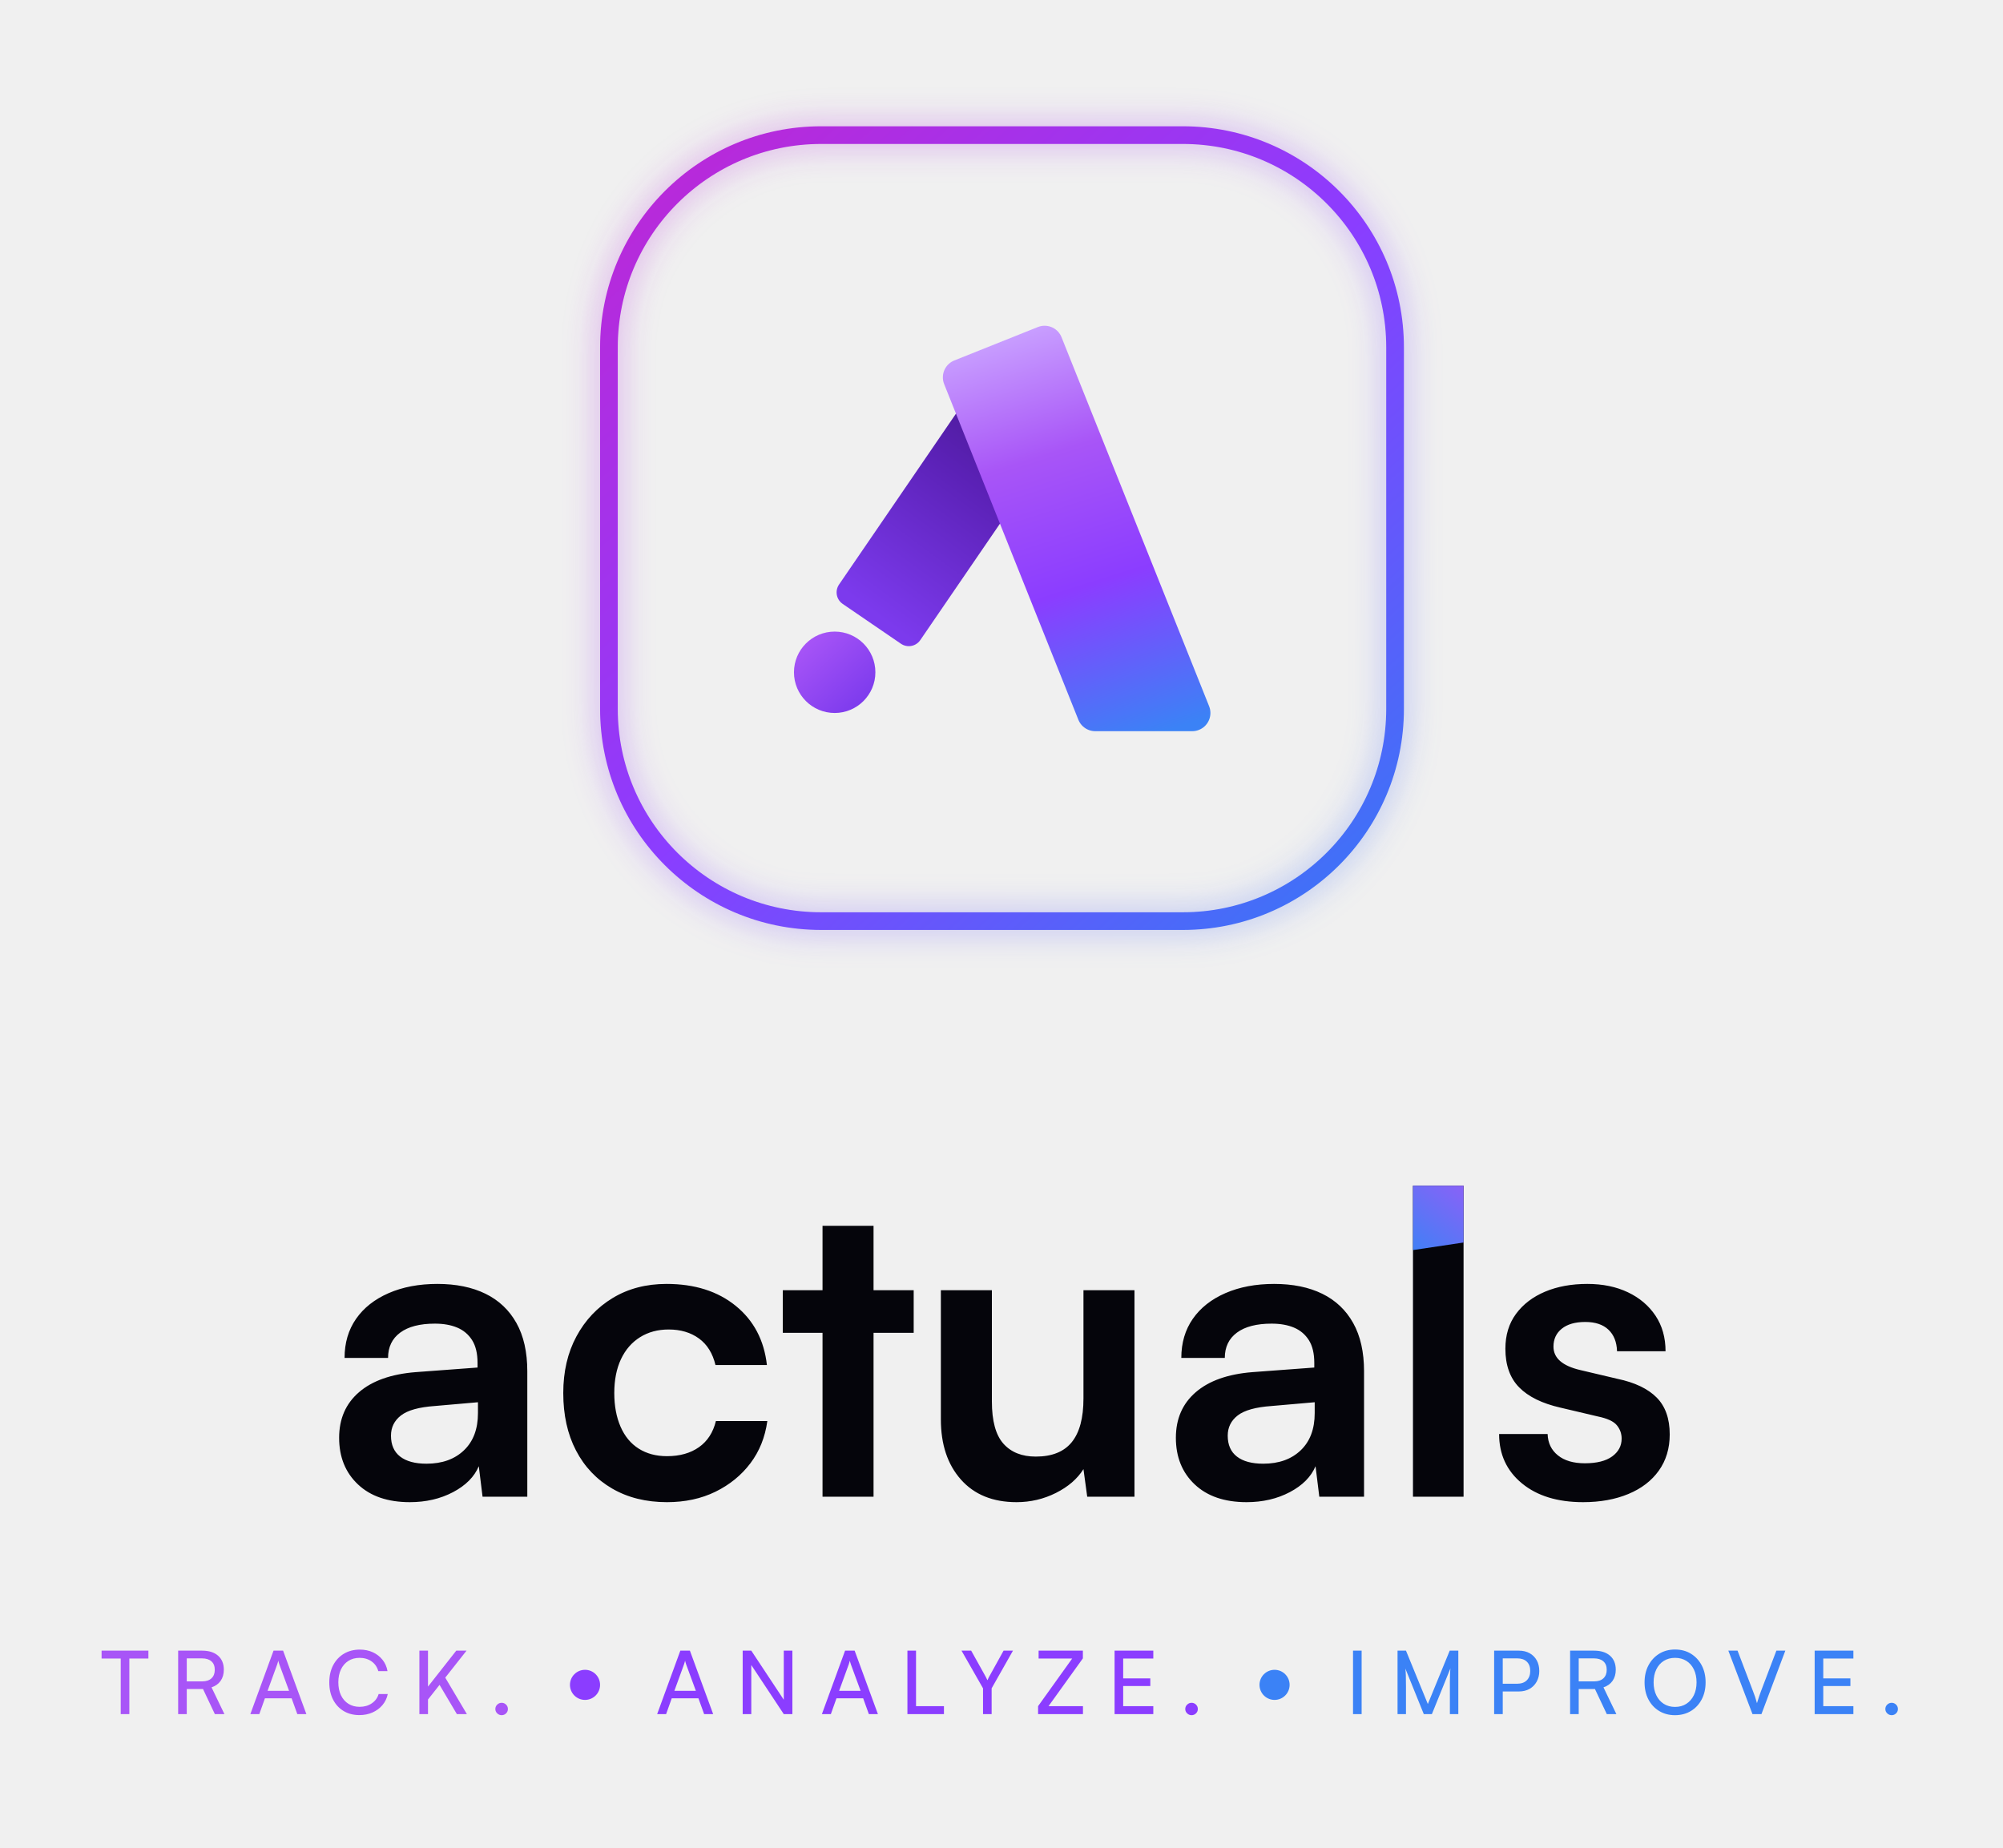
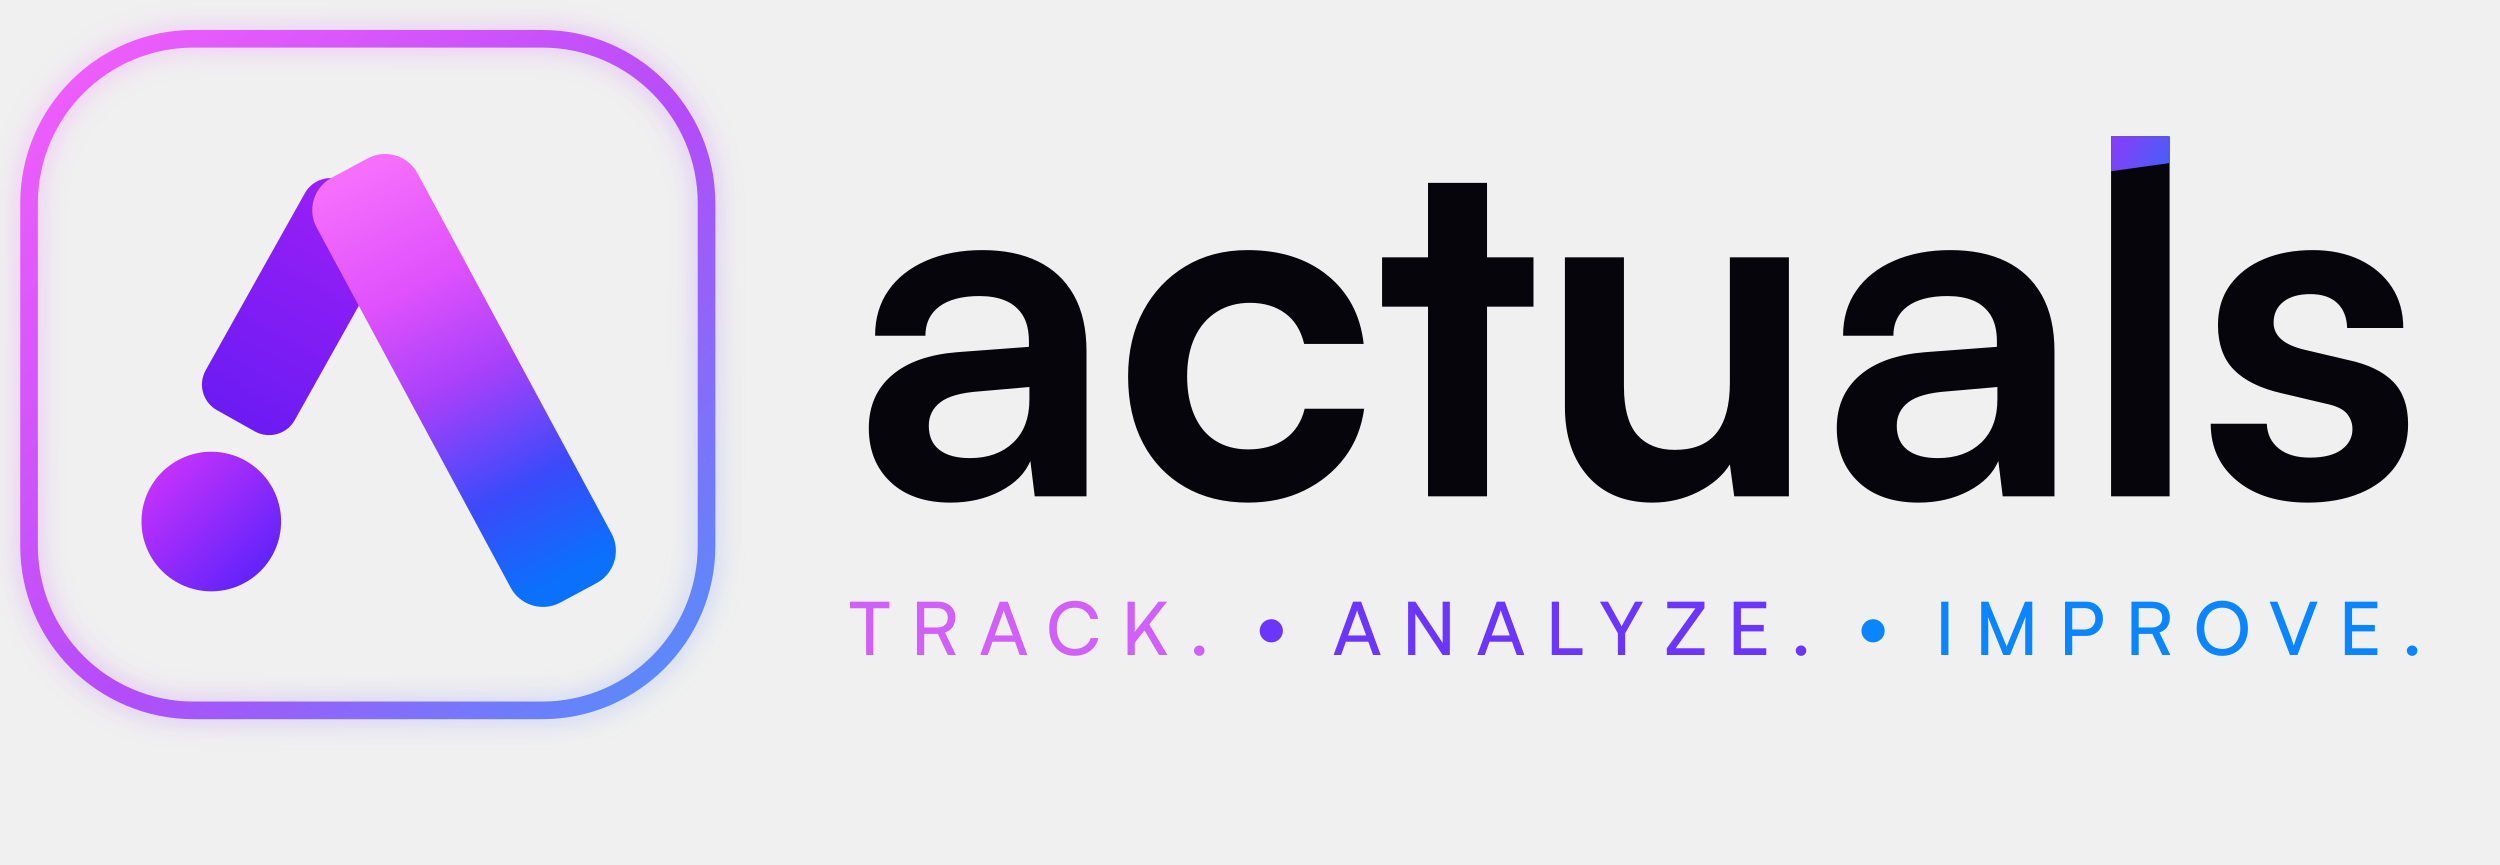
- <svg xmlns="http://www.w3.org/2000/svg" viewBox="-12 -6 479 442">
+ <svg xmlns="http://www.w3.org/2000/svg" viewBox="-6 -102.6 516.8 178.8">
  <defs>
-     <linearGradient id="flfront" x1="300" y1="60" x2="420" y2="440" gradientUnits="userSpaceOnUse">
-       <stop offset="0" stop-color="#C9A0FF" />
-       <stop offset="0.30" stop-color="#A855F7" />
-       <stop offset="0.62" stop-color="#8B3DFF" />
-       <stop offset="1" stop-color="#3B82F6" />
+     <linearGradient id="flfront" x1="626" y1="350" x2="905" y2="895" gradientUnits="userSpaceOnUse">
+       <stop offset="0" stop-color="#F56EFC" />
+       <stop offset="0.28" stop-color="#DF51FC" />
+       <stop offset="0.52" stop-color="#A640FA" />
+       <stop offset="0.78" stop-color="#3A4AFA" />
+       <stop offset="1" stop-color="#0B70FC" />
    </linearGradient>
-     <linearGradient id="flback" x1="290" y1="145" x2="150" y2="335" gradientUnits="userSpaceOnUse">
-       <stop offset="0" stop-color="#4A1A93" />
-       <stop offset="0.35" stop-color="#5B21B6" />
-       <stop offset="1" stop-color="#7C3AED" />
+     <linearGradient id="flback" x1="618" y1="385" x2="450" y2="690" gradientUnits="userSpaceOnUse">
+       <stop offset="0" stop-color="#9A1FF6" />
+       <stop offset="1" stop-color="#6C1BF3" />
    </linearGradient>
-     <linearGradient id="fldotg" x1="80" y1="356" x2="136" y2="416" gradientUnits="userSpaceOnUse">
-       <stop offset="0" stop-color="#A855F7" />
-       <stop offset="1" stop-color="#7C3AED" />
+     <linearGradient id="fldotg" x1="340" y1="750" x2="490" y2="905" gradientUnits="userSpaceOnUse">
+       <stop offset="0" stop-color="#C932FC" />
+       <stop offset="1" stop-color="#5A22FA" />
+     </linearGradient>
+     <linearGradient id="flring" x1="166" y1="170" x2="1088" y2="1084" gradientUnits="userSpaceOnUse">
+       <stop offset="0" stop-color="#F45FFC" />
+       <stop offset="0.55" stop-color="#B44CF9" />
+       <stop offset="1" stop-color="#4E93FA" />
    </linearGradient>
    <filter id="flsoft" x="-60%" y="-60%" width="220%" height="220%">
-       <feGaussianBlur stdDeviation="16" />
+       <feGaussianBlur stdDeviation="26" />
    </filter>
-     <linearGradient id="flring" x1="60" y1="40" x2="460" y2="480" gradientUnits="userSpaceOnUse">
-       <stop offset="0" stop-color="#C026D3" />
-       <stop offset="0.5" stop-color="#8B3DFF" />
-       <stop offset="1" stop-color="#2E7DF6" />
+     <filter id="flrsoft" x="-40%" y="-40%" width="180%" height="180%">
+       <feGaussianBlur stdDeviation="18" />
+     </filter>
+     <filter id="flfold" x="-100%" y="-100%" width="300%" height="300%">
+       <feGaussianBlur stdDeviation="11" />
+     </filter>
+     <linearGradient id="fltip" x1="260.9" y1="-74.4" x2="277.0" y2="-65.8" gradientUnits="userSpaceOnUse">
+       <stop offset="0" stop-color="#8B3BF7" />
+       <stop offset="1" stop-color="#2F6BFC" />
    </linearGradient>
-     <linearGradient id="fltip" x1="260.9" y1="-56.9" x2="279.0" y2="-80.4" gradientUnits="userSpaceOnUse">
-       <stop offset="0" stop-color="#3B82F6" />
-       <stop offset="1" stop-color="#A855F7" />
-     </linearGradient>
-     <linearGradient id="flink" x1="0" y1="-74" x2="0" y2="6" gradientUnits="userSpaceOnUse">
+     <linearGradient id="flink" x1="0" y1="-74" x2="0" y2="4" gradientUnits="userSpaceOnUse">
      <stop offset="0" stop-color="#FFFFFF" />
-       <stop offset="1" stop-color="#CBD2E0" />
+       <stop offset="1" stop-color="#D6DBE6" />
    </linearGradient>
    <clipPath id="flword">
      <path d="M21.0 1.3Q13.1 1.3 8.6 -2.95Q4.1 -7.2 4.1 -14.1Q4.1 -20.9 8.85 -25.0Q13.6 -29.1 22.4 -29.8L37.2 -30.9V-32.0Q37.2 -35.4 35.9 -37.45Q34.6 -39.5 32.35 -40.45Q30.1 -41.4 27.0 -41.4Q21.6 -41.4 18.7 -39.25Q15.8 -37.1 15.8 -33.2H5.4Q5.4 -38.6 8.15 -42.55Q10.9 -46.5 15.95 -48.7Q21.0 -50.9 27.6 -50.9Q34.3 -50.9 39.1 -48.55Q43.9 -46.2 46.5 -41.55Q49.1 -36.9 49.1 -30.0V0.0H38.4L37.5 -7.3Q35.9 -3.5 31.35 -1.1Q26.8 1.3 21.0 1.3ZM25.0 -7.9Q30.6 -7.9 33.95 -11.1Q37.3 -14.3 37.3 -20.0V-22.6L27.0 -21.7Q21.3 -21.3 18.9 -19.45Q16.5 -17.6 16.5 -14.6Q16.5 -11.3 18.7 -9.6Q20.9 -7.9 25.0 -7.9Z M57.7 -24.8Q57.7 -32.5 60.85 -38.35Q64.0 -44.2 69.55 -47.55Q75.1 -50.9 82.4 -50.9Q92.5 -50.9 98.95 -45.65Q105.4 -40.4 106.4 -31.5H94.1Q93.1 -35.7 90.15 -37.85Q87.2 -40.0 82.9 -40.0Q79.0 -40.0 76.05 -38.15Q73.1 -36.3 71.5 -32.9Q69.9 -29.5 69.9 -24.8Q69.9 -20.2 71.4 -16.75Q72.9 -13.3 75.75 -11.5Q78.6 -9.7 82.5 -9.7Q87.1 -9.7 90.15 -11.85Q93.2 -14.0 94.2 -18.1H106.5Q105.7 -12.3 102.45 -8.0Q99.2 -3.7 94.1 -1.2Q89.0 1.3 82.5 1.3Q75.0 1.3 69.4 -1.95Q63.8 -5.2 60.75 -11.05Q57.7 -16.9 57.7 -24.8Z M110.2 -49.4H141.5V-39.2H110.2ZM131.9 0.0H119.7V-64.8H131.9Z M182.1 -49.4H194.3V0.0H183.0L182.1 -6.6Q179.9 -3.1 175.5 -0.9Q171.1 1.3 166.1 1.3Q157.6 1.3 152.8 -4.1Q148.0 -9.5 148.0 -18.5V-49.4H160.2V-22.8Q160.2 -15.8 162.95 -12.7Q165.7 -9.6 170.7 -9.6Q176.5 -9.6 179.3 -13.05Q182.1 -16.5 182.1 -23.5Z M221.1 1.3Q213.2 1.3 208.7 -2.95Q204.2 -7.2 204.2 -14.1Q204.2 -20.9 208.95 -25.0Q213.7 -29.1 222.5 -29.8L237.3 -30.9V-32.0Q237.3 -35.4 236.0 -37.45Q234.7 -39.5 232.45 -40.45Q230.2 -41.4 227.1 -41.4Q221.7 -41.4 218.8 -39.25Q215.9 -37.1 215.9 -33.2H205.5Q205.5 -38.6 208.25 -42.55Q211 -46.5 216.05 -48.7Q221.1 -50.9 227.7 -50.9Q234.4 -50.9 239.2 -48.55Q244 -46.2 246.6 -41.55Q249.2 -36.9 249.2 -30.0V0.0H238.5L237.6 -7.3Q236 -3.5 231.45 -1.1Q226.9 1.3 221.1 1.3ZM225.1 -7.9Q230.7 -7.9 234.05 -11.1Q237.4 -14.3 237.4 -20.0V-22.6L227.1 -21.7Q221.4 -21.3 219 -19.45Q216.6 -17.6 216.6 -14.6Q216.6 -11.3 218.8 -9.6Q221 -7.9 225.1 -7.9Z M273 0.0H260.9V-74.4H273Z M281.5 -15.0H293.1Q293.2 -11.8 295.55 -9.9Q297.9 -8.0 302 -8.0Q306.3 -8.0 308.55 -9.65Q310.8 -11.3 310.8 -13.9Q310.8 -15.7 309.65 -17.1Q308.5 -18.5 305.1 -19.2L296.2 -21.3Q289.6 -22.8 286.3 -26.15Q283 -29.5 283 -35.4Q283 -40.3 285.55 -43.75Q288.1 -47.2 292.5 -49.05Q296.9 -50.9 302.6 -50.9Q308.1 -50.9 312.3 -48.9Q316.5 -46.9 318.9 -43.3Q321.3 -39.7 321.3 -34.8H309.7Q309.6 -38.1 307.65 -39.95Q305.7 -41.8 302.1 -41.8Q298.5 -41.8 296.5 -40.2Q294.5 -38.6 294.5 -35.9Q294.5 -31.8 300.9 -30.3L309.8 -28.2Q316 -26.9 319.15 -23.75Q322.3 -20.6 322.3 -14.9Q322.3 -9.9 319.7 -6.25Q317.1 -2.6 312.4 -0.65Q307.7 1.3 301.6 1.3Q292.4 1.3 286.95 -3.2Q281.5 -7.7 281.5 -15.0Z" />
    </clipPath>
-     <filter id="flgr" x="-30%" y="-30%" width="160%" height="160%">
-       <feGaussianBlur stdDeviation="8" />
-     </filter>
  </defs>
-   <g transform="translate(107.3,0) scale(0.47)">
-     <rect width="512" height="512" rx="0" fill="#FFFFFF" opacity="0" />
-     <rect x="56" y="56" width="400" height="400" rx="108" fill="none" stroke="url(#flring)" stroke-width="13" filter="url(#flgr)" opacity="0.3" />
-     <rect x="56" y="56" width="400" height="400" rx="108" fill="none" stroke="url(#flring)" stroke-width="9" />
-     <g transform="translate(112,119) scale(0.545)">
-       <g>
-         <path d="M252.8 121.4 L307.2 158.6 L177.2 348.6 L122.8 311.4 Z" fill="url(#flback)" stroke="url(#flback)" stroke-width="26" stroke-linejoin="round" />
-         <circle cx="108.0" cy="386.0" r="38.0" fill="url(#fldotg)" />
-         <path d="M226.0 110.6 L304.0 79.4 L441.8 424.0 L351.3 424.0 Z" fill="url(#flfront)" stroke="url(#flfront)" stroke-width="34" stroke-linejoin="round" />
-       </g>
+   <g transform="translate(-25.21,-120.41) scale(0.1519)">
+     <rect x="166" y="170" width="922" height="914" rx="224" fill="none" stroke="url(#flring)" stroke-width="28" filter="url(#flrsoft)" opacity="0.3" />
+     <rect x="166" y="170" width="922" height="914" rx="224" fill="none" stroke="url(#flring)" stroke-width="24" />
+     <g>
+       <path d="M576.3 399.6 L627.7 428.4 L492.7 669.4 L441.3 640.6 Z" fill="url(#flback)" stroke="url(#flback)" stroke-width="80" stroke-linejoin="round" />
+       <circle cx="414" cy="827" r="95" fill="url(#fldotg)" />
+       <path d="M601.4 403.2 L650.6 376.8 L914.6 866.8 L865.4 893.2 Z" fill="url(#flfront)" stroke="url(#flfront)" stroke-width="100" stroke-linejoin="round" />
    </g>
  </g>
-   <g transform="translate(65.0,352)">
+   <g transform="translate(169.5,0)">
    <path d="M21.0 1.3Q13.1 1.3 8.6 -2.95Q4.1 -7.2 4.1 -14.1Q4.1 -20.9 8.85 -25.0Q13.6 -29.1 22.4 -29.8L37.2 -30.9V-32.0Q37.2 -35.4 35.9 -37.45Q34.6 -39.5 32.35 -40.45Q30.1 -41.4 27.0 -41.4Q21.6 -41.4 18.7 -39.25Q15.8 -37.1 15.8 -33.2H5.4Q5.4 -38.6 8.15 -42.55Q10.9 -46.5 15.95 -48.7Q21.0 -50.9 27.6 -50.9Q34.3 -50.9 39.1 -48.55Q43.9 -46.2 46.5 -41.55Q49.1 -36.9 49.1 -30.0V0.0H38.4L37.5 -7.3Q35.9 -3.5 31.35 -1.1Q26.8 1.3 21.0 1.3ZM25.0 -7.9Q30.6 -7.9 33.95 -11.1Q37.3 -14.3 37.3 -20.0V-22.6L27.0 -21.7Q21.3 -21.3 18.9 -19.45Q16.5 -17.6 16.5 -14.6Q16.5 -11.3 18.7 -9.6Q20.9 -7.9 25.0 -7.9Z M57.7 -24.8Q57.7 -32.5 60.85 -38.35Q64.0 -44.2 69.55 -47.55Q75.1 -50.9 82.4 -50.9Q92.5 -50.9 98.95 -45.65Q105.4 -40.4 106.4 -31.5H94.1Q93.1 -35.7 90.15 -37.85Q87.2 -40.0 82.9 -40.0Q79.0 -40.0 76.05 -38.15Q73.1 -36.3 71.5 -32.9Q69.9 -29.5 69.9 -24.8Q69.9 -20.2 71.4 -16.75Q72.9 -13.3 75.75 -11.5Q78.6 -9.7 82.5 -9.7Q87.1 -9.7 90.15 -11.85Q93.2 -14.0 94.2 -18.1H106.5Q105.7 -12.3 102.45 -8.0Q99.2 -3.7 94.1 -1.2Q89.0 1.3 82.5 1.3Q75.0 1.3 69.4 -1.95Q63.8 -5.2 60.75 -11.05Q57.7 -16.9 57.7 -24.8Z M110.2 -49.4H141.5V-39.2H110.2ZM131.9 0.0H119.7V-64.8H131.9Z M182.1 -49.4H194.3V0.0H183.0L182.1 -6.6Q179.9 -3.1 175.5 -0.9Q171.1 1.3 166.1 1.3Q157.6 1.3 152.8 -4.1Q148.0 -9.5 148.0 -18.5V-49.4H160.2V-22.8Q160.2 -15.8 162.95 -12.7Q165.7 -9.6 170.7 -9.6Q176.5 -9.6 179.3 -13.05Q182.1 -16.5 182.1 -23.5Z M221.1 1.3Q213.2 1.3 208.7 -2.95Q204.2 -7.2 204.2 -14.1Q204.2 -20.9 208.95 -25.0Q213.7 -29.1 222.5 -29.8L237.3 -30.9V-32.0Q237.3 -35.4 236.0 -37.45Q234.7 -39.5 232.45 -40.45Q230.2 -41.4 227.1 -41.4Q221.7 -41.4 218.8 -39.25Q215.9 -37.1 215.9 -33.2H205.5Q205.5 -38.6 208.25 -42.55Q211 -46.5 216.05 -48.7Q221.1 -50.9 227.7 -50.9Q234.4 -50.9 239.2 -48.55Q244 -46.2 246.6 -41.55Q249.2 -36.9 249.2 -30.0V0.0H238.5L237.6 -7.3Q236 -3.5 231.45 -1.1Q226.9 1.3 221.1 1.3ZM225.1 -7.9Q230.7 -7.9 234.05 -11.1Q237.4 -14.3 237.4 -20.0V-22.6L227.1 -21.7Q221.4 -21.3 219 -19.45Q216.6 -17.6 216.6 -14.6Q216.6 -11.3 218.8 -9.6Q221 -7.9 225.1 -7.9Z M273 0.0H260.9V-74.4H273Z M281.5 -15.0H293.1Q293.2 -11.8 295.55 -9.9Q297.9 -8.0 302 -8.0Q306.3 -8.0 308.55 -9.65Q310.8 -11.3 310.8 -13.9Q310.8 -15.7 309.65 -17.1Q308.5 -18.5 305.1 -19.2L296.2 -21.3Q289.6 -22.8 286.3 -26.15Q283 -29.5 283 -35.4Q283 -40.3 285.55 -43.75Q288.1 -47.2 292.5 -49.05Q296.9 -50.9 302.6 -50.9Q308.1 -50.9 312.3 -48.9Q316.5 -46.9 318.9 -43.3Q321.3 -39.7 321.3 -34.8H309.7Q309.6 -38.1 307.65 -39.95Q305.7 -41.8 302.1 -41.8Q298.5 -41.8 296.5 -40.2Q294.5 -38.6 294.5 -35.9Q294.5 -31.8 300.9 -30.3L309.8 -28.2Q316 -26.9 319.15 -23.75Q322.3 -20.6 322.3 -14.9Q322.3 -9.9 319.7 -6.25Q317.1 -2.6 312.4 -0.65Q307.7 1.3 301.6 1.3Q292.4 1.3 286.95 -3.2Q281.5 -7.7 281.5 -15.0Z" fill="#05050B" />
    <g clip-path="url(#flword)">
-       <path d="M246.9 -56.9 L287.0 -62.9 L287.0 -114.4 L246.9 -114.4 Z" fill="url(#fltip)" />
+       <path d="M250.9 -65.8 L283.0 -70.3 L283.0 -104.4 L250.9 -104.4 Z" fill="url(#fltip)" />
    </g>
  </g>
-   <g transform="translate(12.0,404)">
-     <path d="M6.93 -14.238V0.0H4.872V-14.238ZM0.294 -13.293V-15.183H11.487V-13.293Z M20.664 0.0H18.606V-15.183H24.339Q26.775 -15.183 28.151 -13.976Q29.526 -12.768 29.526 -10.626Q29.526 -9.051 28.76 -7.959Q27.993 -6.867 26.586 -6.405L29.673 0.0H27.384L24.549 -6.006H20.664ZM20.664 -13.335V-7.833H24.36Q25.788 -7.833 26.576 -8.568Q27.363 -9.303 27.363 -10.605Q27.363 -11.928 26.555 -12.632Q25.746 -13.335 24.339 -13.335Z M38.01 0.0H35.868L41.412 -15.183H43.701L49.266 0.0H47.103L45.738 -3.78H39.354ZM42.294 -11.907 39.984 -5.565H45.129L42.798 -11.907Q42.735 -12.138 42.651 -12.38Q42.567 -12.621 42.546 -12.789Q42.504 -12.621 42.441 -12.38Q42.378 -12.138 42.294 -11.907Z M61.95 0.231Q59.787 0.231 58.17 -0.746Q56.553 -1.722 55.65 -3.476Q54.747 -5.229 54.747 -7.581Q54.747 -9.933 55.671 -11.697Q56.595 -13.461 58.243 -14.448Q59.892 -15.435 62.055 -15.435Q63.777 -15.435 65.163 -14.795Q66.549 -14.154 67.473 -12.999Q68.397 -11.844 68.67 -10.29H66.465Q66.045 -11.781 64.848 -12.621Q63.651 -13.461 61.992 -13.461Q60.459 -13.461 59.314 -12.736Q58.17 -12.012 57.54 -10.7Q56.91 -9.387 56.91 -7.602Q56.91 -5.838 57.54 -4.515Q58.17 -3.192 59.325 -2.468Q60.48 -1.743 61.992 -1.743Q63.672 -1.743 64.9 -2.573Q66.129 -3.402 66.549 -4.809H68.733Q68.418 -3.297 67.462 -2.163Q66.507 -1.029 65.089 -0.399Q63.672 0.231 61.95 0.231Z M87.57 -15.183 77.931 -2.961V-6.048L85.113 -15.183ZM78.351 -15.183V0.0H76.293V-15.183ZM81.018 -7.161 82.362 -8.925 87.654 0.0H85.26Z M95.97 0.252Q95.361 0.252 94.91 -0.178Q94.458 -0.609 94.458 -1.218Q94.458 -1.848 94.91 -2.279Q95.361 -2.709 95.97 -2.709Q96.579 -2.709 97.02 -2.279Q97.461 -1.848 97.461 -1.218Q97.461 -0.609 97.02 -0.178Q96.579 0.252 95.97 0.252Z" fill="#A855F7" />
+   <g transform="translate(169.5,32.8)">
+     <path d="M5.033 -10.341V0.0H3.539V-10.341ZM0.214 -9.655V-11.028H8.343V-9.655Z M15.551 0.0H14.057V-11.028H18.221Q19.99 -11.028 20.989 -10.151Q21.988 -9.274 21.988 -7.718Q21.988 -6.574 21.431 -5.781Q20.875 -4.988 19.853 -4.652L22.095 0.0H20.432L18.373 -4.362H15.551ZM15.551 -9.686V-5.689H18.236Q19.273 -5.689 19.845 -6.223Q20.417 -6.757 20.417 -7.703Q20.417 -8.664 19.83 -9.175Q19.243 -9.686 18.221 -9.686Z M28.693 0.0H27.137L31.164 -11.028H32.827L36.869 0.0H35.297L34.306 -2.745H29.669ZM31.805 -8.648 30.127 -4.042H33.864L32.171 -8.648Q32.125 -8.816 32.064 -8.992Q32.003 -9.167 31.988 -9.289Q31.957 -9.167 31.911 -8.992Q31.866 -8.816 31.805 -8.648Z M46.624 0.168Q45.053 0.168 43.878 -0.541Q42.704 -1.251 42.048 -2.524Q41.392 -3.798 41.392 -5.506Q41.392 -7.215 42.063 -8.496Q42.735 -9.777 43.932 -10.494Q45.129 -11.211 46.7 -11.211Q47.951 -11.211 48.958 -10.746Q49.964 -10.28 50.635 -9.441Q51.307 -8.603 51.505 -7.474H49.903Q49.598 -8.557 48.729 -9.167Q47.859 -9.777 46.654 -9.777Q45.541 -9.777 44.71 -9.251Q43.878 -8.725 43.421 -7.771Q42.963 -6.818 42.963 -5.521Q42.963 -4.24 43.421 -3.279Q43.878 -2.318 44.717 -1.792Q45.556 -1.266 46.654 -1.266Q47.875 -1.266 48.767 -1.868Q49.659 -2.471 49.964 -3.493H51.551Q51.322 -2.395 50.628 -1.571Q49.934 -0.747 48.904 -0.29Q47.875 0.168 46.624 0.168Z M65.775 -11.028 58.774 -2.151V-4.393L63.991 -11.028ZM59.079 -11.028V0.0H57.584V-11.028ZM61.016 -5.201 61.992 -6.482 65.836 0.0H64.097Z M72.419 0.183Q71.977 0.183 71.649 -0.13Q71.321 -0.442 71.321 -0.885Q71.321 -1.342 71.649 -1.655Q71.977 -1.968 72.419 -1.968Q72.861 -1.968 73.182 -1.655Q73.502 -1.342 73.502 -0.885Q73.502 -0.442 73.182 -0.13Q72.861 0.183 72.419 0.183Z" fill="#D060F7" />
  </g>
-   <circle cx="127.9" cy="397" r="3.6" fill="#8B3DFF" />
-   <g transform="translate(144.9,404)">
-     <path d="M2.394 0.0H0.252L5.796 -15.183H8.085L13.65 0.0H11.487L10.122 -3.78H3.738ZM6.678 -11.907 4.368 -5.565H9.513L7.182 -11.907Q7.119 -12.138 7.035 -12.38Q6.951 -12.621 6.93 -12.789Q6.888 -12.621 6.825 -12.38Q6.762 -12.138 6.678 -11.907Z M22.764 0.0H20.706V-15.183H22.764L31.101 -2.583H30.534V-15.183H32.592V0.0H30.534L22.197 -12.6H22.764Z M41.79 0.0H39.648L45.192 -15.183H47.481L53.046 0.0H50.883L49.518 -3.78H43.134ZM46.074 -11.907 43.764 -5.565H48.909L46.578 -11.907Q46.515 -12.138 46.431 -12.38Q46.347 -12.621 46.326 -12.789Q46.284 -12.621 46.221 -12.38Q46.158 -12.138 46.074 -11.907Z M62.16 -15.183V0.0H60.102V-15.183ZM60.459 0.0V-1.911H68.838V0.0Z M78.183 -6.174 73.038 -15.183H75.348L78.729 -9.114Q78.876 -8.841 78.992 -8.61Q79.107 -8.379 79.233 -8.106Q79.338 -8.295 79.391 -8.431Q79.443 -8.568 79.517 -8.715Q79.59 -8.862 79.737 -9.114L83.097 -15.183H85.344L80.241 -6.174V0.0H78.183Z M102.081 0.0H91.35V-1.911L99.498 -13.293H91.476V-15.183H102.06V-13.335L93.849 -1.911H102.081Z M118.902 0.0H109.641V-15.183H118.902V-13.293H110.754L111.699 -14.112V-8.547H118.188V-6.72H111.699V-1.05L110.754 -1.911H118.902Z M128.058 0.252Q127.449 0.252 126.998 -0.178Q126.546 -0.609 126.546 -1.218Q126.546 -1.848 126.998 -2.279Q127.449 -2.709 128.058 -2.709Q128.667 -2.709 129.108 -2.279Q129.549 -1.848 129.549 -1.218Q129.549 -0.609 129.108 -0.178Q128.667 0.252 128.058 0.252Z" fill="#8B3DFF" />
+   <circle cx="256.8" cy="27.8" r="2.4" fill="#6C35FA" />
+   <g transform="translate(269.5,32.8)">
+     <path d="M1.739 0.0H0.183L4.21 -11.028H5.872L9.914 0.0H8.343L7.352 -2.745H2.715ZM4.85 -8.648 3.173 -4.042H6.909L5.216 -8.648Q5.171 -8.816 5.11 -8.992Q5.049 -9.167 5.033 -9.289Q5.003 -9.167 4.957 -8.992Q4.911 -8.816 4.85 -8.648Z M17.077 0.0H15.582V-11.028H17.077L23.132 -1.876H22.72V-11.028H24.215V0.0H22.72L16.665 -9.152H17.077Z M31.439 0.0H29.883L33.909 -11.028H35.572L39.614 0.0H38.043L37.052 -2.745H32.415ZM34.55 -8.648 32.872 -4.042H36.609L34.916 -8.648Q34.87 -8.816 34.809 -8.992Q34.748 -9.167 34.733 -9.289Q34.703 -9.167 34.657 -8.992Q34.611 -8.816 34.55 -8.648Z M46.776 -11.028V0.0H45.282V-11.028ZM45.541 0.0V-1.388H51.627V0.0Z M58.957 -4.484 55.22 -11.028H56.898L59.354 -6.62Q59.46 -6.421 59.544 -6.254Q59.628 -6.086 59.72 -5.888Q59.796 -6.025 59.834 -6.124Q59.872 -6.223 59.926 -6.33Q59.979 -6.437 60.086 -6.62L62.526 -11.028H64.158L60.452 -4.484V0.0H58.957Z M76.858 0.0H69.063V-1.388L74.981 -9.655H69.155V-11.028H76.842V-9.686L70.878 -1.388H76.858Z M89.618 0.0H82.891V-11.028H89.618V-9.655H83.7L84.386 -10.25V-6.208H89.099V-4.881H84.386V-0.763L83.7 -1.388H89.618Z M96.811 0.183Q96.368 0.183 96.04 -0.13Q95.713 -0.442 95.713 -0.885Q95.713 -1.342 96.04 -1.655Q96.368 -1.968 96.811 -1.968Q97.253 -1.968 97.573 -1.655Q97.894 -1.342 97.894 -0.885Q97.894 -0.442 97.573 -0.13Q97.253 0.183 96.811 0.183Z" fill="#6C35FA" />
  </g>
-   <circle cx="292.8" cy="397" r="3.6" fill="#3B82F6" />
-   <g transform="translate(309.8,404)">
-     <path d="M3.822 -15.183V0.0H1.764V-15.183Z M14.427 0.0H12.411V-15.183H14.427L19.656 -2.415L24.885 -15.183H26.943V0.0H24.927V-6.006Q24.927 -7.077 24.927 -7.833Q24.927 -8.589 24.948 -9.135Q24.969 -9.681 24.99 -10.111Q25.011 -10.542 25.053 -10.941L20.622 0.0H18.69L14.28 -10.899Q14.364 -10.353 14.396 -9.219Q14.427 -8.085 14.427 -6.489Z M37.569 -15.183V0.0H35.511V-15.183ZM41.412 -5.418H37.107V-7.266H40.971Q42.504 -7.266 43.323 -8.096Q44.142 -8.925 44.142 -10.332Q44.142 -11.76 43.323 -12.548Q42.504 -13.335 41.055 -13.335H36.645V-15.183H41.412Q42.903 -15.183 43.995 -14.574Q45.087 -13.965 45.696 -12.873Q46.305 -11.781 46.305 -10.311Q46.305 -8.904 45.696 -7.791Q45.087 -6.678 43.995 -6.048Q42.903 -5.418 41.412 -5.418Z M55.734 0.0H53.676V-15.183H59.409Q61.845 -15.183 63.221 -13.976Q64.596 -12.768 64.596 -10.626Q64.596 -9.051 63.83 -7.959Q63.063 -6.867 61.656 -6.405L64.743 0.0H62.454L59.619 -6.006H55.734ZM55.734 -13.335V-7.833H59.43Q60.858 -7.833 61.645 -8.568Q62.433 -9.303 62.433 -10.605Q62.433 -11.928 61.624 -12.632Q60.816 -13.335 59.409 -13.335Z M86.079 -7.602Q86.079 -5.292 85.145 -3.518Q84.21 -1.743 82.562 -0.746Q80.913 0.252 78.75 0.252Q76.629 0.252 74.981 -0.746Q73.332 -1.743 72.408 -3.507Q71.484 -5.271 71.484 -7.602Q71.484 -9.912 72.419 -11.676Q73.353 -13.44 74.991 -14.448Q76.629 -15.456 78.771 -15.456Q80.934 -15.456 82.572 -14.448Q84.21 -13.44 85.145 -11.676Q86.079 -9.912 86.079 -7.602ZM83.916 -7.602Q83.916 -9.366 83.276 -10.689Q82.635 -12.012 81.48 -12.736Q80.325 -13.461 78.771 -13.461Q77.238 -13.461 76.083 -12.736Q74.928 -12.012 74.288 -10.689Q73.647 -9.366 73.647 -7.602Q73.647 -5.838 74.288 -4.515Q74.928 -3.192 76.083 -2.457Q77.238 -1.722 78.771 -1.722Q80.325 -1.722 81.48 -2.468Q82.635 -3.213 83.276 -4.536Q83.916 -5.859 83.916 -7.602Z M97.293 0.0 91.518 -15.183H93.723L97.419 -5.481Q97.671 -4.851 97.902 -4.168Q98.133 -3.486 98.364 -2.625Q98.637 -3.528 98.889 -4.263Q99.141 -4.998 99.33 -5.502L103.005 -15.183H105.147L99.435 0.0Z M121.422 0.0H112.161V-15.183H121.422V-13.293H113.274L114.219 -14.112V-8.547H120.708V-6.72H114.219V-1.05L113.274 -1.911H121.422Z M130.578 0.252Q129.969 0.252 129.517 -0.178Q129.066 -0.609 129.066 -1.218Q129.066 -1.848 129.517 -2.279Q129.969 -2.709 130.578 -2.709Q131.187 -2.709 131.628 -2.279Q132.069 -1.848 132.069 -1.218Q132.069 -0.609 131.628 -0.178Q131.187 0.252 130.578 0.252Z" fill="#3B82F6" />
+   <circle cx="381.2" cy="27.8" r="2.4" fill="#0B85FD" />
+   <g transform="translate(394.0,32.8)">
+     <path d="M2.776 -11.028V0.0H1.281V-11.028Z M11.021 0.0H9.557V-11.028H11.021L14.819 -1.754L18.617 -11.028H20.112V0.0H18.648V-4.362Q18.648 -5.14 18.648 -5.689Q18.648 -6.238 18.663 -6.635Q18.678 -7.032 18.694 -7.344Q18.709 -7.657 18.739 -7.947L15.521 0.0H14.118L10.915 -7.916Q10.976 -7.52 10.999 -6.696Q11.021 -5.872 11.021 -4.713Z M28.373 -11.028V0.0H26.878V-11.028ZM31.164 -3.935H28.037V-5.277H30.844Q31.957 -5.277 32.552 -5.88Q33.147 -6.482 33.147 -7.504Q33.147 -8.542 32.552 -9.114Q31.957 -9.686 30.905 -9.686H27.702V-11.028H31.164Q32.247 -11.028 33.04 -10.585Q33.833 -10.143 34.276 -9.35Q34.718 -8.557 34.718 -7.489Q34.718 -6.467 34.276 -5.659Q33.833 -4.85 33.04 -4.393Q32.247 -3.935 31.164 -3.935Z M42.109 0.0H40.614V-11.028H44.778Q46.548 -11.028 47.547 -10.151Q48.546 -9.274 48.546 -7.718Q48.546 -6.574 47.989 -5.781Q47.432 -4.988 46.41 -4.652L48.653 0.0H46.99L44.931 -4.362H42.109ZM42.109 -9.686V-5.689H44.794Q45.831 -5.689 46.403 -6.223Q46.975 -6.757 46.975 -7.703Q46.975 -8.664 46.388 -9.175Q45.8 -9.686 44.778 -9.686Z M64.692 -5.521Q64.692 -3.844 64.013 -2.555Q63.335 -1.266 62.137 -0.541Q60.94 0.183 59.369 0.183Q57.828 0.183 56.631 -0.541Q55.434 -1.266 54.763 -2.547Q54.091 -3.828 54.091 -5.521Q54.091 -7.199 54.77 -8.481Q55.449 -9.762 56.639 -10.494Q57.828 -11.226 59.384 -11.226Q60.955 -11.226 62.145 -10.494Q63.335 -9.762 64.013 -8.481Q64.692 -7.199 64.692 -5.521ZM63.121 -5.521Q63.121 -6.803 62.656 -7.764Q62.191 -8.725 61.352 -9.251Q60.513 -9.777 59.384 -9.777Q58.271 -9.777 57.432 -9.251Q56.593 -8.725 56.128 -7.764Q55.663 -6.803 55.663 -5.521Q55.663 -4.24 56.128 -3.279Q56.593 -2.318 57.432 -1.785Q58.271 -1.251 59.384 -1.251Q60.513 -1.251 61.352 -1.792Q62.191 -2.334 62.656 -3.295Q63.121 -4.256 63.121 -5.521Z M73.38 0.0 69.185 -11.028H70.787L73.471 -3.981Q73.654 -3.523 73.822 -3.028Q73.99 -2.532 74.158 -1.907Q74.356 -2.562 74.539 -3.096Q74.722 -3.63 74.859 -3.996L77.529 -11.028H79.084L74.936 0.0Z M91.448 0.0H84.722V-11.028H91.448V-9.655H85.53L86.216 -10.25V-6.208H90.929V-4.881H86.216V-0.763L85.53 -1.388H91.448Z M98.641 0.183Q98.199 0.183 97.871 -0.13Q97.543 -0.442 97.543 -0.885Q97.543 -1.342 97.871 -1.655Q98.199 -1.968 98.641 -1.968Q99.083 -1.968 99.404 -1.655Q99.724 -1.342 99.724 -0.885Q99.724 -0.442 99.404 -0.13Q99.083 0.183 98.641 0.183Z" fill="#0B85FD" />
  </g>
</svg>
